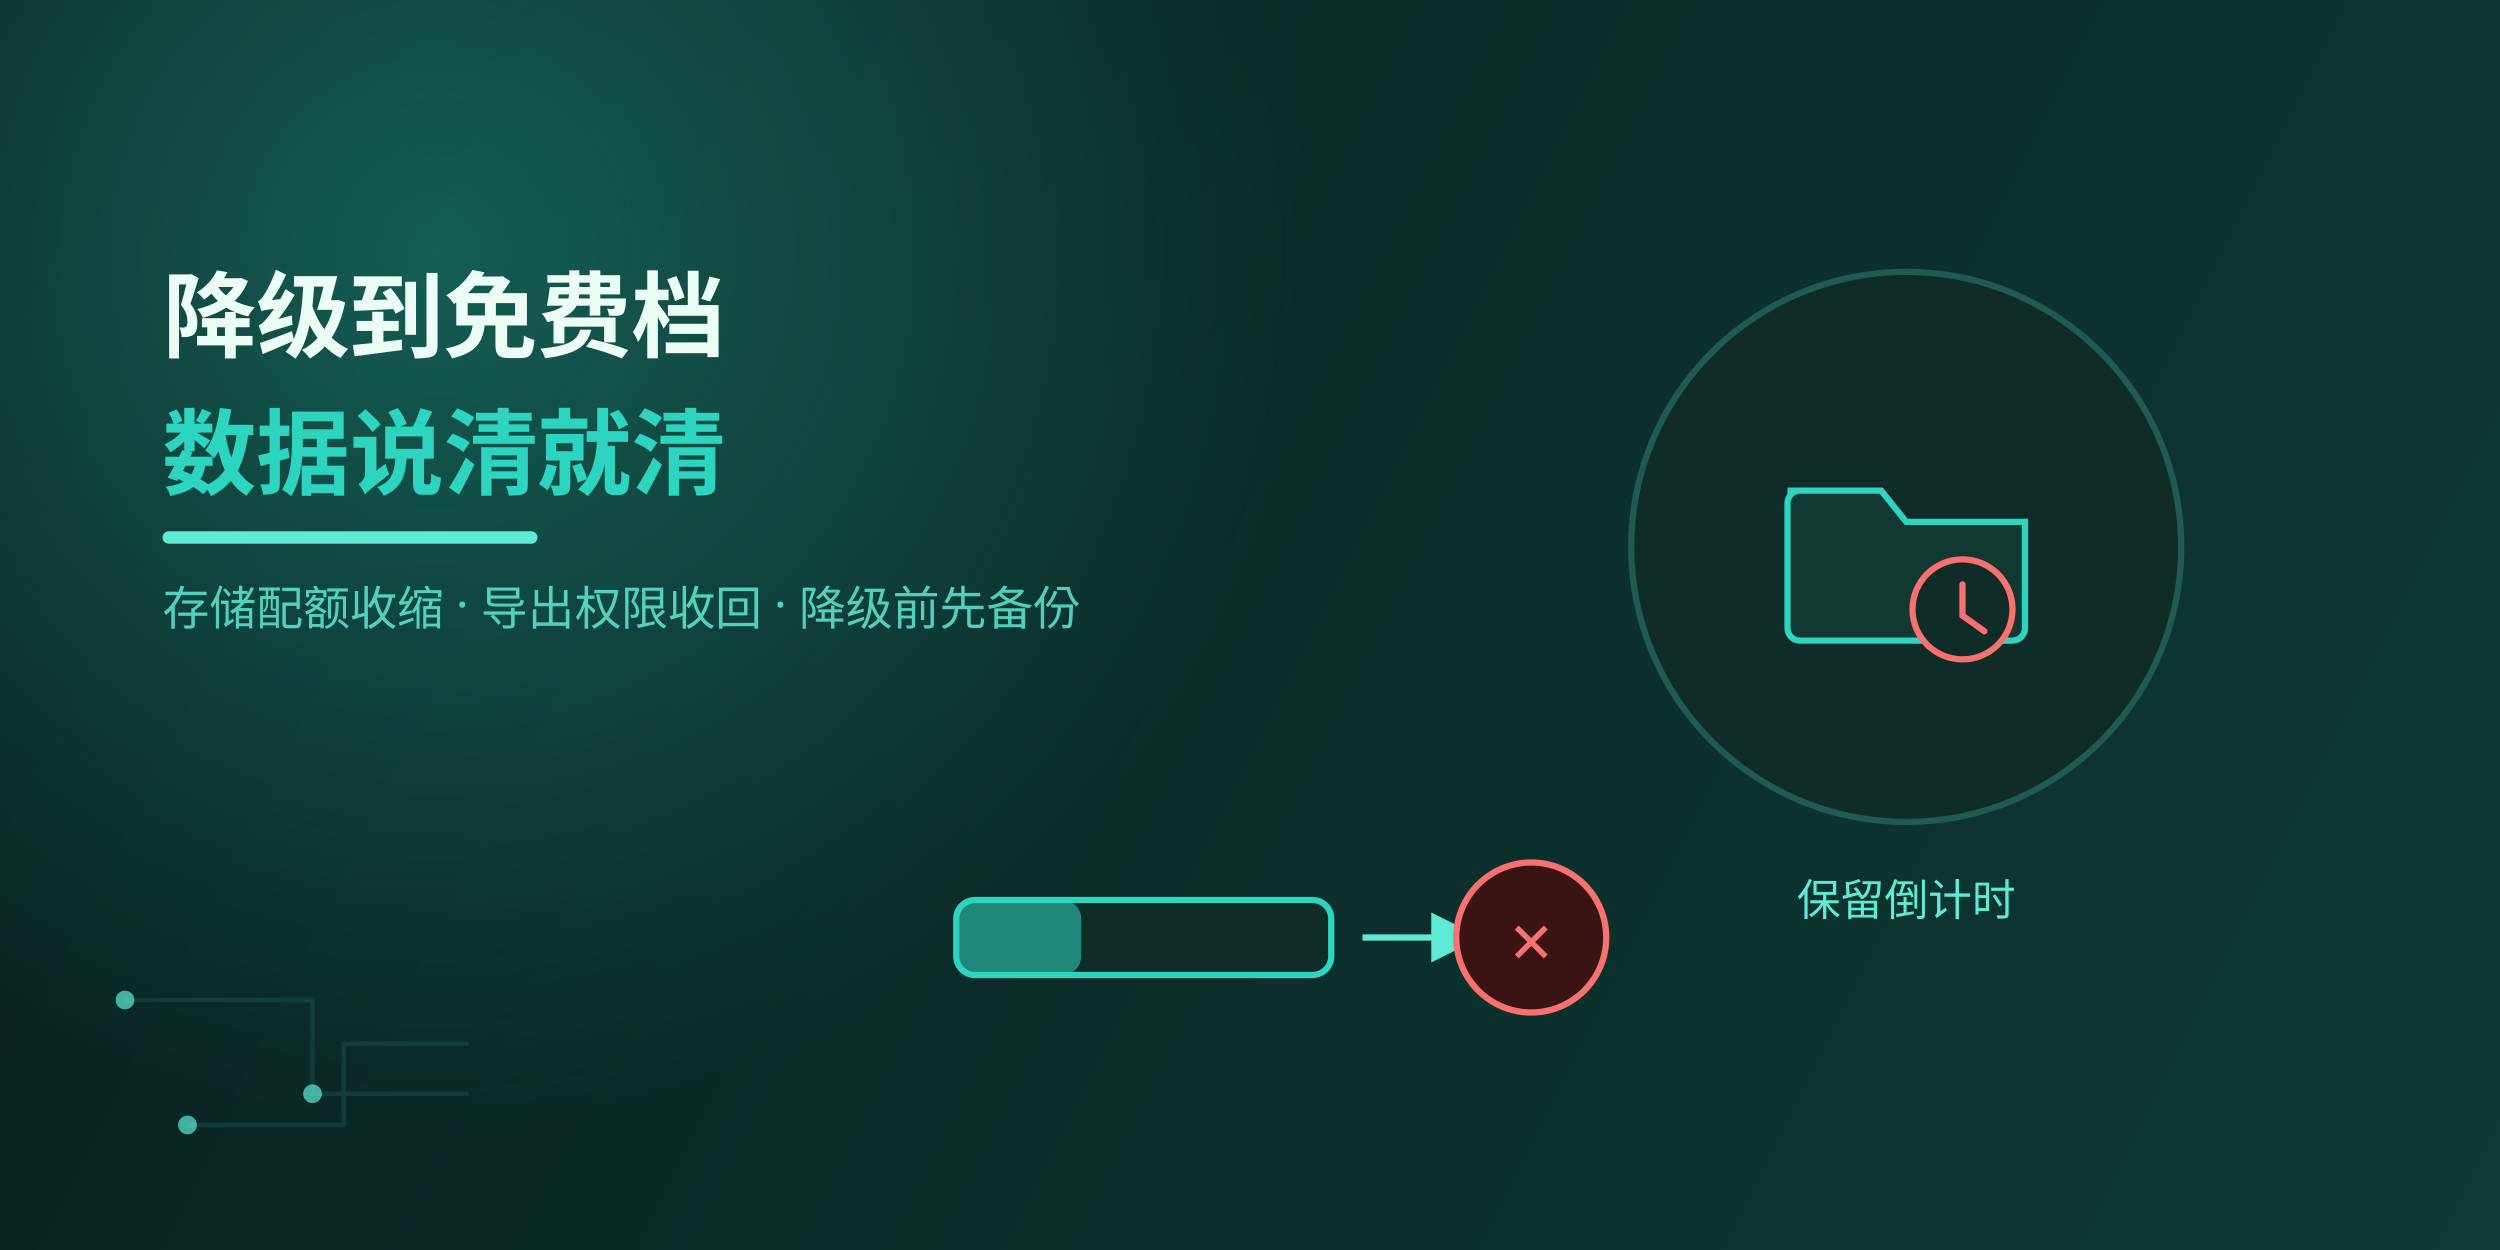
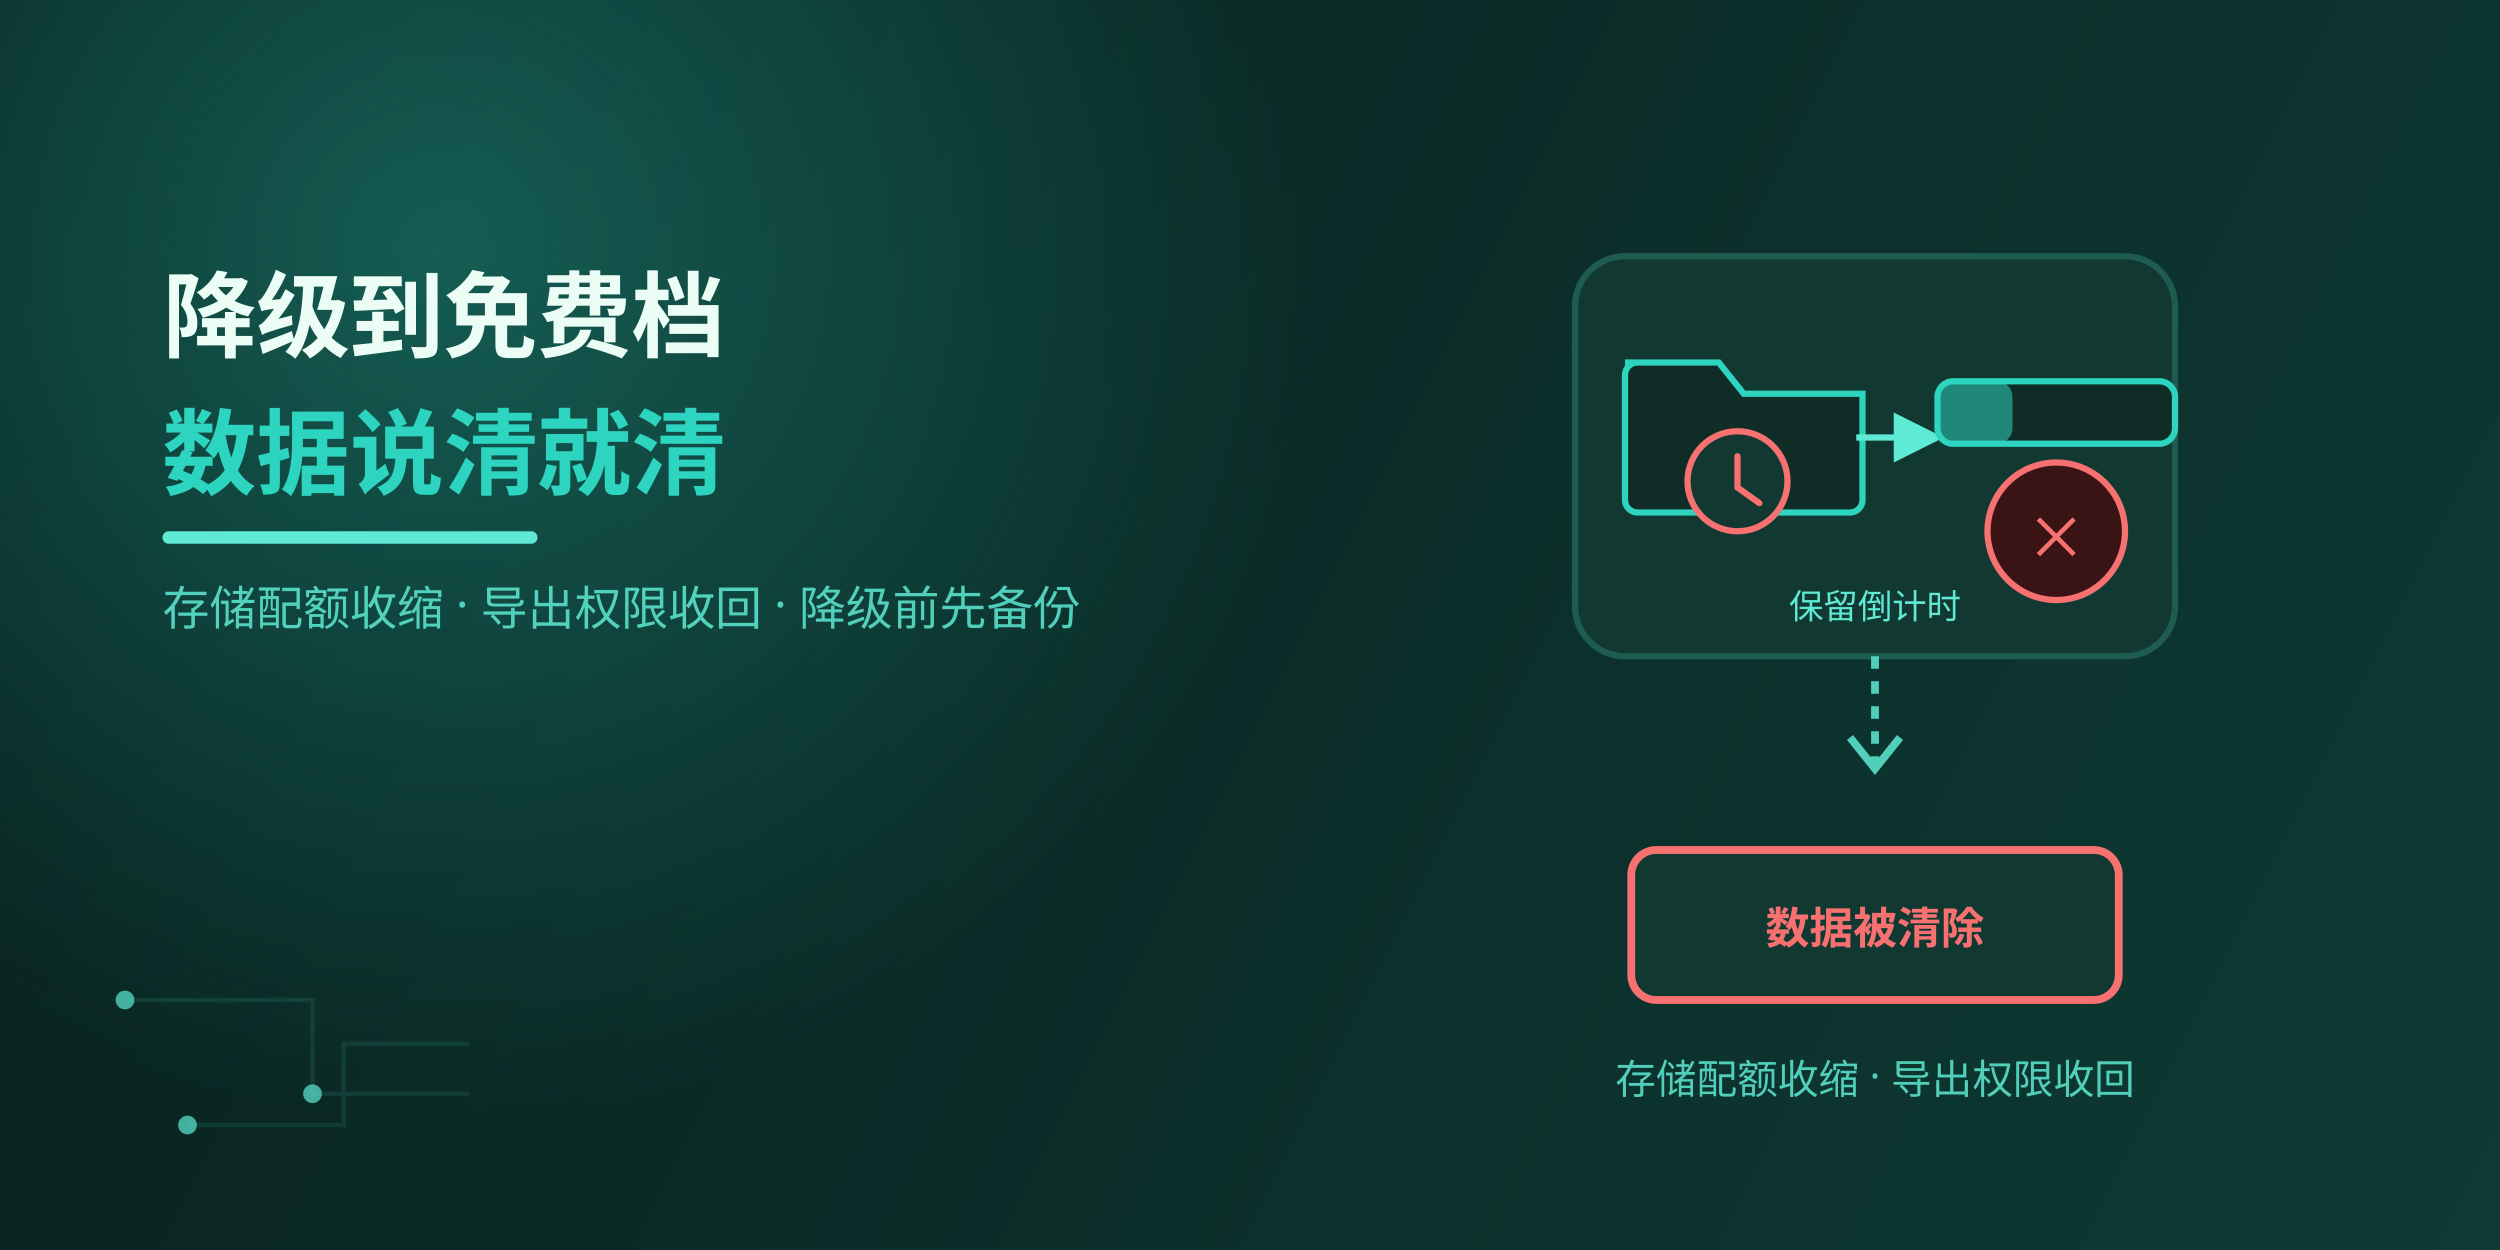
<svg xmlns="http://www.w3.org/2000/svg" viewBox="0 0 800 400" role="img" aria-label="AI订阅降级到免费档后数据保留期限封面图">
  <defs>
    <linearGradient id="bgGradDdl" x1="0" y1="0" x2="800" y2="400" gradientUnits="userSpaceOnUse">
      <stop offset="0" stop-color="#08201d" />
      <stop offset="1" stop-color="#0e3a34" />
    </linearGradient>
    <radialGradient id="glowDdl" cx="140" cy="80" r="280" gradientUnits="userSpaceOnUse">
      <stop offset="0" stop-color="#2dd4bf" stop-opacity="0.32" />
      <stop offset="1" stop-color="#2dd4bf" stop-opacity="0" />
    </radialGradient>
  </defs>
  <rect width="800" height="400" fill="url(#bgGradDdl)" />
  <rect width="800" height="400" fill="url(#glowDdl)" />
  <g stroke="#1e5b50" stroke-width="1.4" opacity="0.4" fill="none">
    <path d="M40 320 h60 v30 h50" />
    <path d="M60 360 h50 v-26 h40" />
  </g>
  <g fill="#5eead4" opacity="0.7">
    <circle cx="40" cy="320" r="3" />
    <circle cx="100" cy="350" r="3" />
    <circle cx="60" cy="360" r="3" />
  </g>
  <text x="52" y="112" font-family="'PingFang SC','Microsoft YaHei',sans-serif" font-size="30" font-weight="700" fill="#ecfdf5">降级到免费档</text>
  <text x="52" y="156" font-family="'PingFang SC','Microsoft YaHei',sans-serif" font-size="30" font-weight="700" fill="#2dd4bf">数据说清就清</text>
  <rect x="52" y="170" width="120" height="4" rx="2" fill="#5eead4" />
  <text x="52" y="200" font-family="'PingFang SC','Microsoft YaHei',sans-serif" font-size="15" font-weight="400" fill="#5eead4" opacity="0.85">存储配额收缩 · 导出权限收回 · 降级前先备份</text>
-   <g transform="translate(610,175)">
-     <circle r="88" fill="#0f2c26" stroke="#1e5b50" stroke-width="2" />
-     <path d="M-38 -18 h30 l8 10 h38 v34 a4 4 0 0 1 -4 4 h-68 a4 4 0 0 1 -4 -4 v-40 a4 4 0 0 1 4 -4 z" fill="#123832" stroke="#2dd4bf" stroke-width="2" />
-     <circle cx="18" cy="20" r="16" fill="#0f2c26" stroke="#f87171" stroke-width="2" />
-     <path d="M18 12 v10 l7 5" stroke="#f87171" stroke-width="2" stroke-linecap="round" fill="none" />
-     <text x="0" y="118" text-anchor="middle" font-family="'PingFang SC','Microsoft YaHei',sans-serif" font-size="14" fill="#5eead4">保留倒计时</text>
-   </g>
-   <g font-family="'PingFang SC','Microsoft YaHei',sans-serif" font-weight="700">
-     <rect x="306" y="288" width="120" height="24" rx="6" fill="#0f2c26" stroke="#2dd4bf" stroke-width="2" />
-     <rect x="306" y="288" width="40" height="24" rx="6" fill="#2dd4bf" opacity="0.55" />
-     <path d="M436 300 h30" stroke="#5eead4" stroke-width="2" marker-end="url(#arrowDdl)" />
-     <circle cx="490" cy="300" r="24" fill="#3a1414" stroke="#f87171" stroke-width="2" />
-     <text x="490" y="308" text-anchor="middle" font-size="18" fill="#f87171">✕</text>
-   </g>
  <defs>
    <marker id="arrowDdl" markerWidth="8" markerHeight="8" refX="4" refY="4" orient="auto">
      <path d="M0 0 L8 4 L0 8 Z" fill="#5eead4" />
    </marker>
  </defs>
+   <g transform="translate(600,146)">
+     <rect x="-96" y="-64" width="192" height="128" rx="16" fill="#123832" stroke="#1e5b50" stroke-width="2" />
+     <path d="M-80 -30 h30 l8 10 h38 v34 a4 4 0 0 1 -4 4 h-68 a4 4 0 0 1 -4 -4 v-40 a4 4 0 0 1 4 -4 z" fill="#0f2c26" stroke="#2dd4bf" stroke-width="2" />
+     <circle cx="-44" cy="8" r="16" fill="#123832" stroke="#f87171" stroke-width="2" />
+     <path d="M-44 0 v10 l7 5" stroke="#f87171" stroke-width="2" stroke-linecap="round" fill="none" />
+     <path d="M-6 -6 h20" stroke="#5eead4" stroke-width="2" marker-end="url(#arrowDdl)" />
+     <rect x="20" y="-24" width="76" height="20" rx="5" fill="#0f2c26" stroke="#2dd4bf" stroke-width="2" />
+     <rect x="20" y="-24" width="24" height="20" rx="5" fill="#2dd4bf" opacity="0.55" />
+     <circle cx="58" cy="24" r="22" fill="#3a1414" stroke="#f87171" stroke-width="2" />
+     <text x="58" y="32" text-anchor="middle" font-size="18" fill="#f87171">✕</text>
+     <text x="0" y="52" text-anchor="middle" font-family="'PingFang SC','Microsoft YaHei',sans-serif" font-size="11" fill="#5eead4">保留倒计时</text>
+   </g>
+   <g stroke="#5eead4" stroke-width="2.5" fill="none" opacity="0.85">
+     <path d="M600 210 v34" stroke-dasharray="4 4" />
+     <path d="M592 236 l8 10 l8 -10" fill="none" />
+   </g>
+   <g transform="translate(600,296)">
+     <rect x="-78" y="-24" width="156" height="48" rx="8" fill="#123832" stroke="#f87171" stroke-width="2.5" />
+     <text x="0" y="6" text-anchor="middle" font-family="'PingFang SC','Microsoft YaHei',sans-serif" font-size="14" fill="#f87171" font-weight="700">数据被清除</text>
+   </g>
+   <text x="600" y="350" text-anchor="middle" font-family="'PingFang SC','Microsoft YaHei',sans-serif" font-size="13" fill="#5eead4" opacity="0.85">存储配额收缩 · 导出权限收回</text>
</svg>
